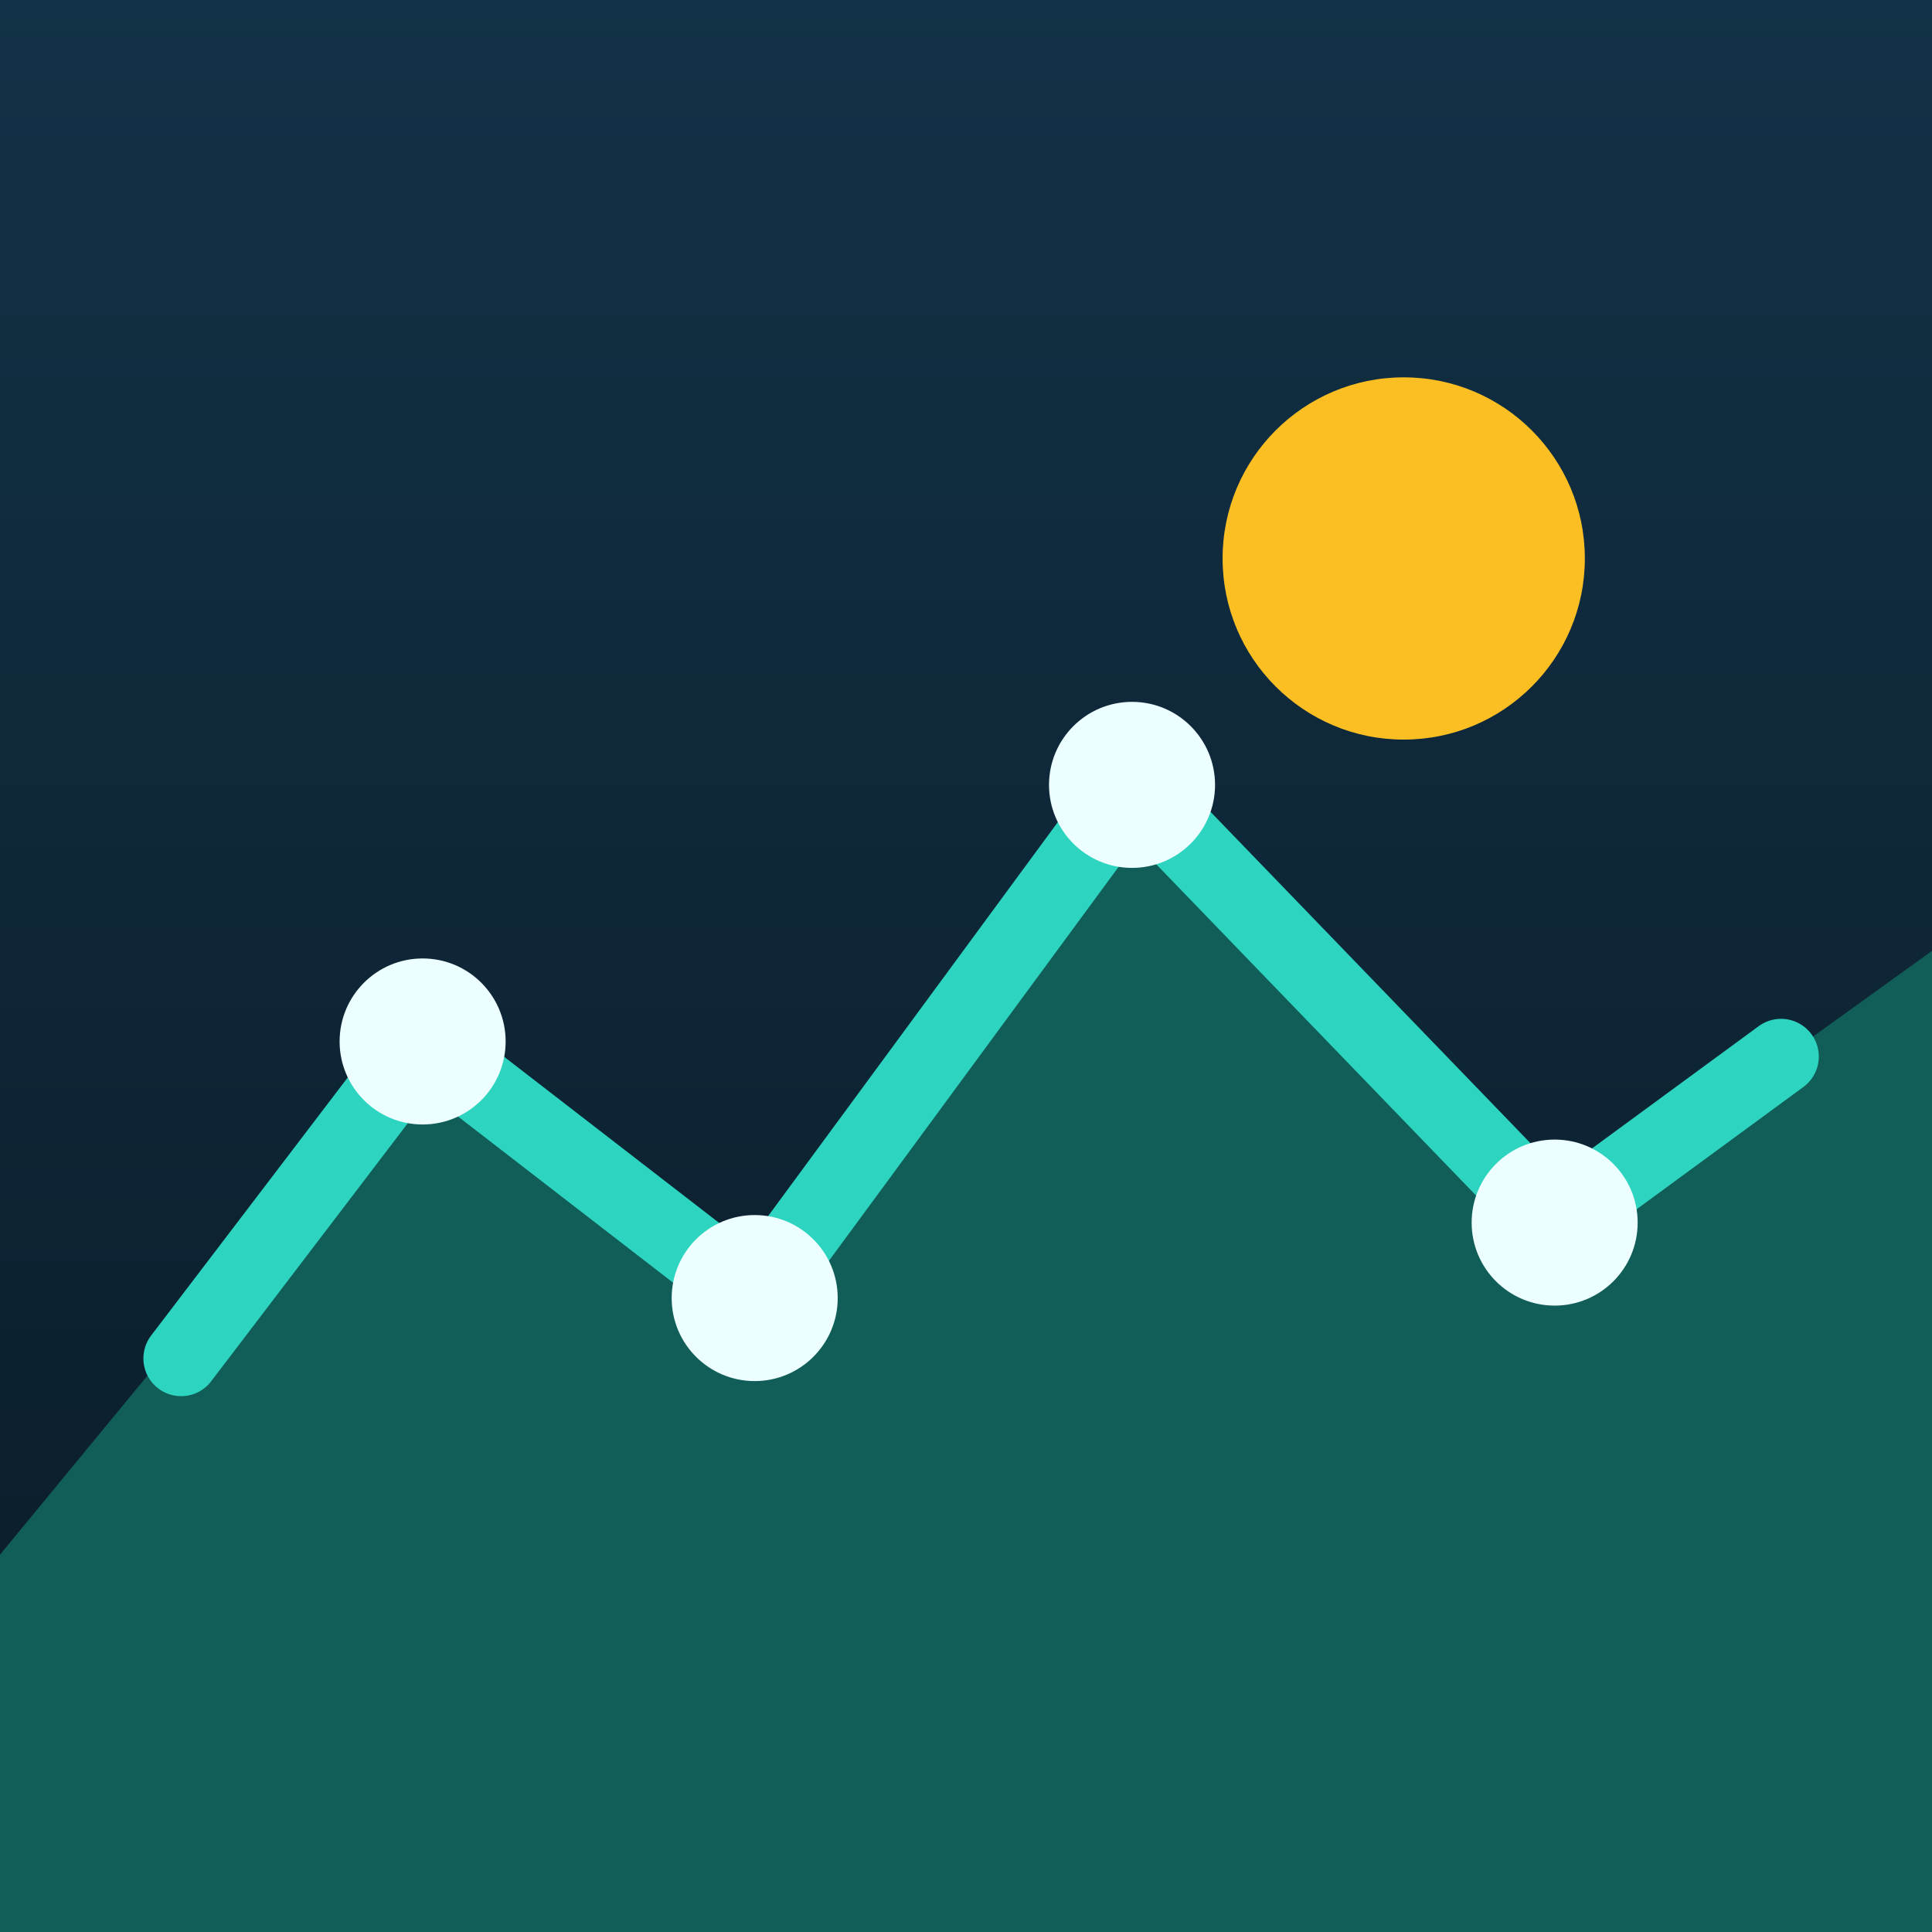
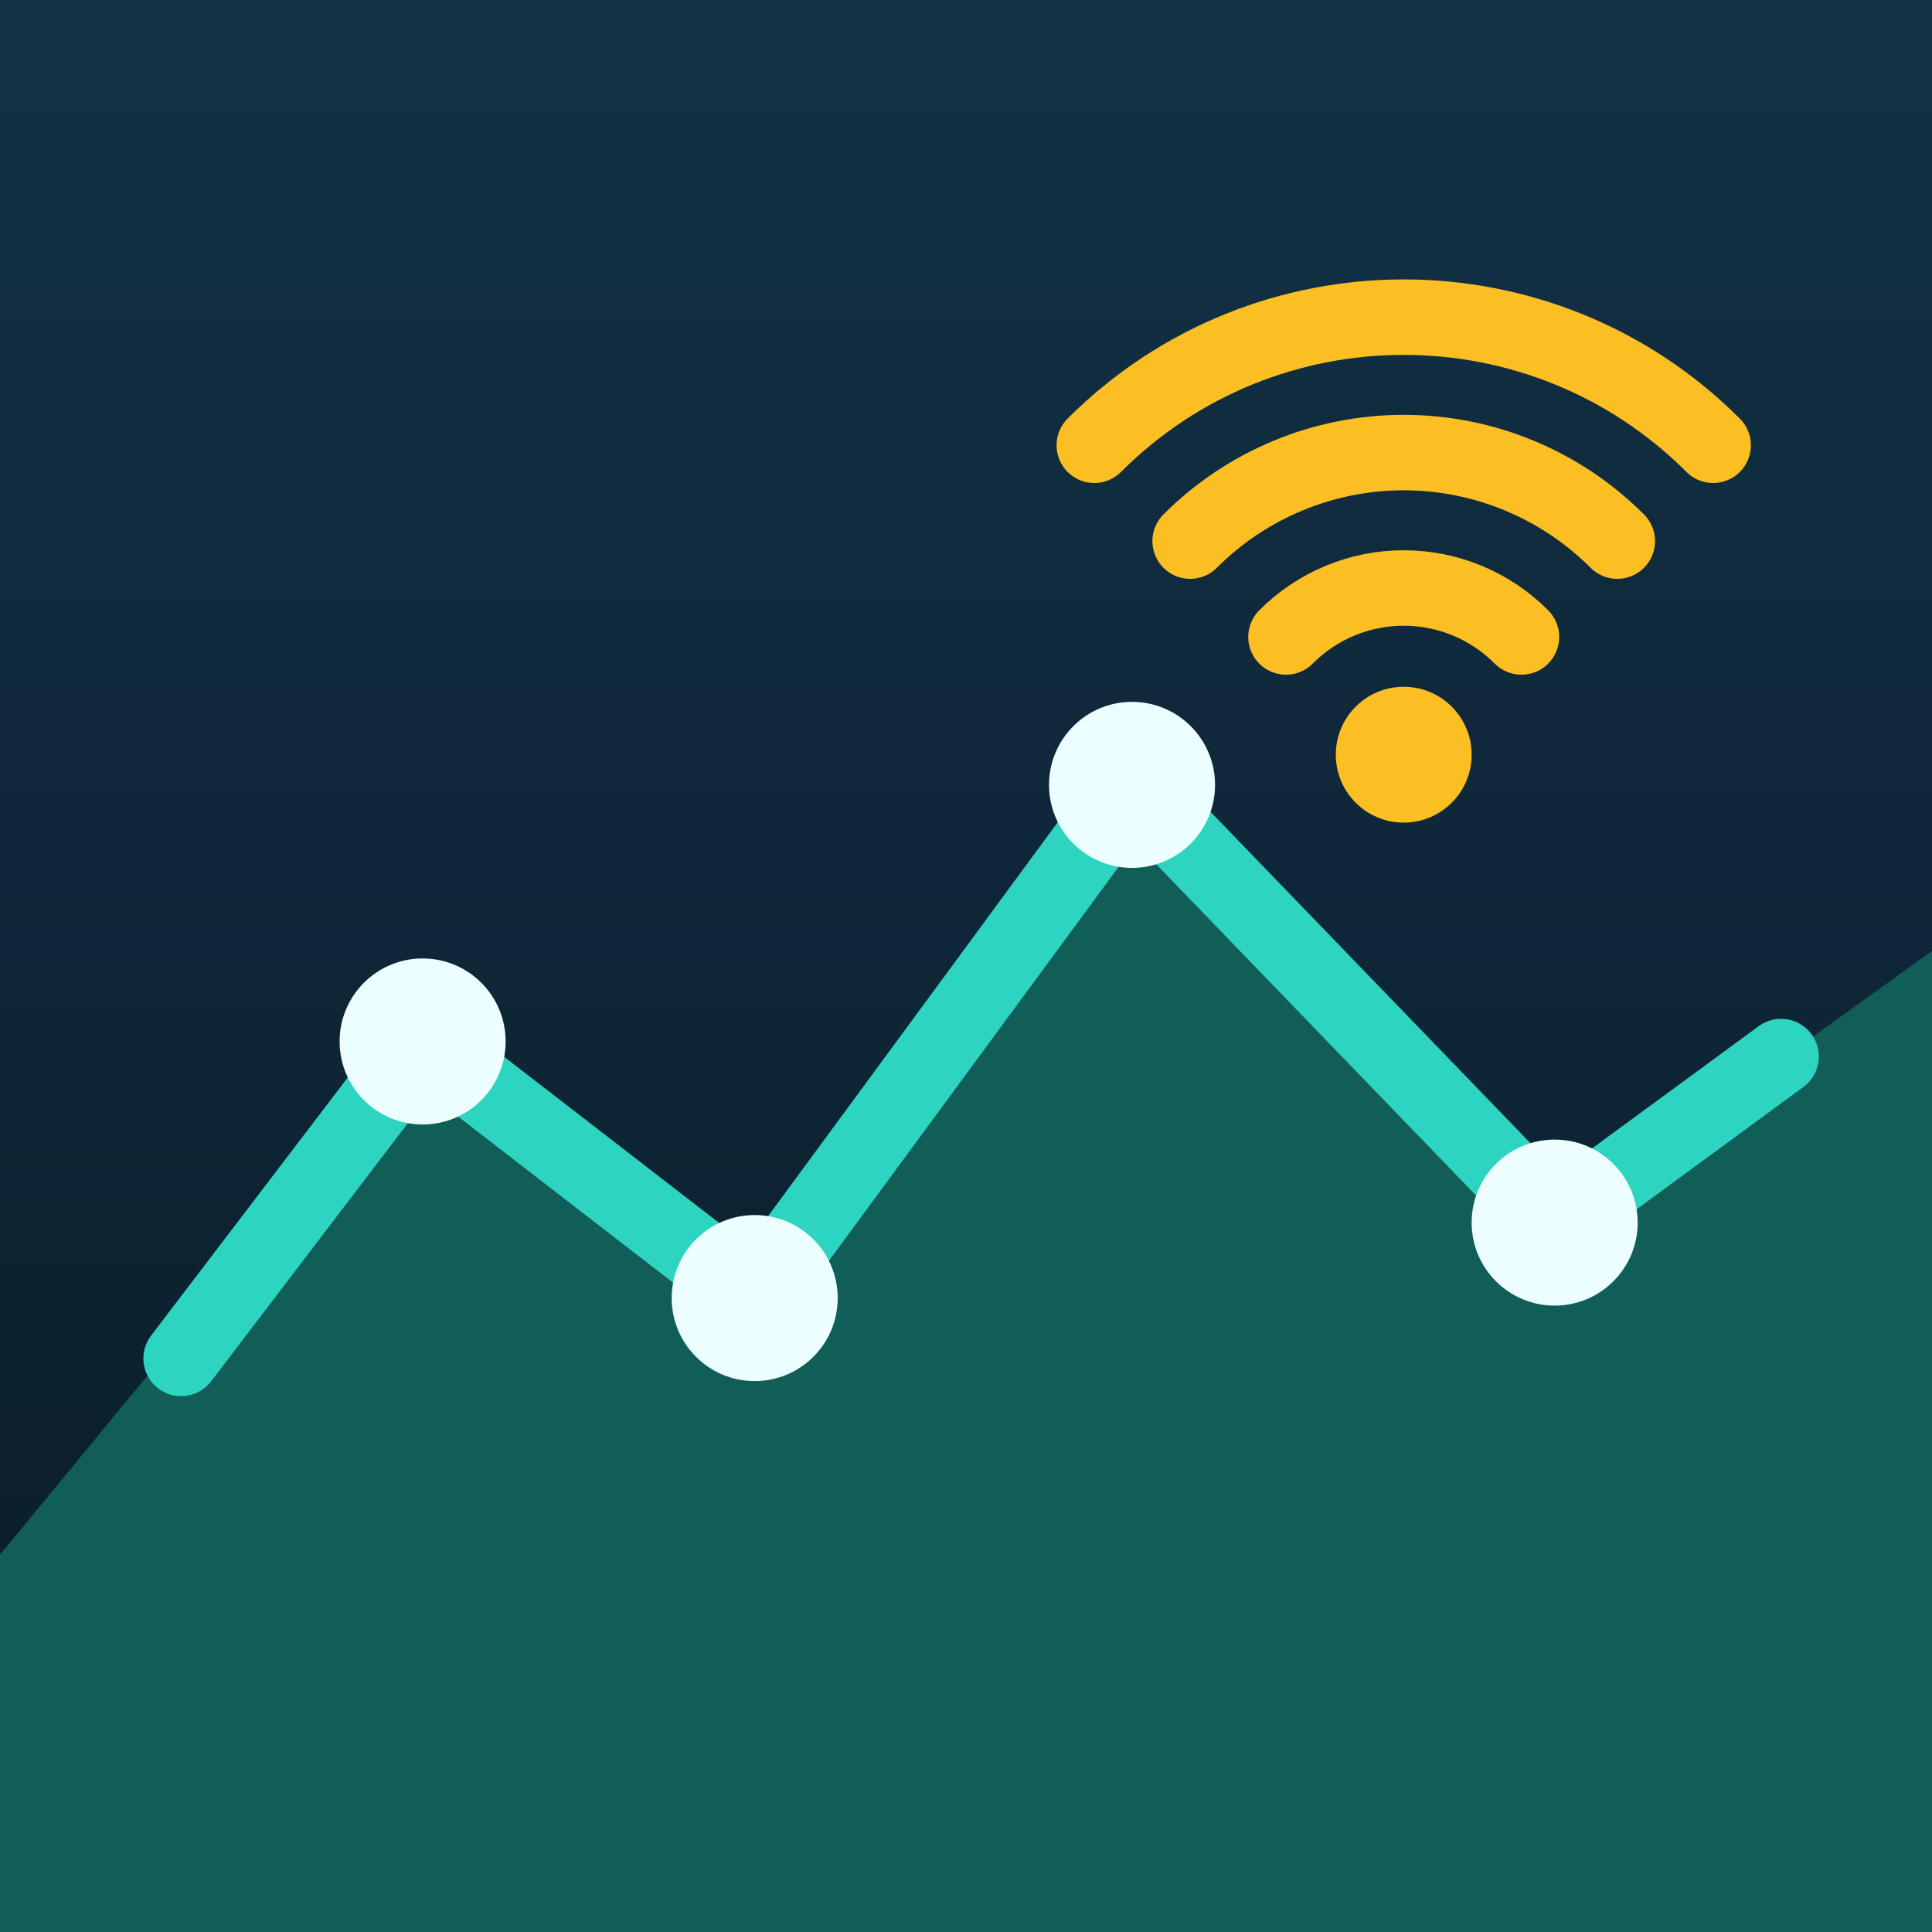
<svg xmlns="http://www.w3.org/2000/svg" viewBox="0 0 256 256">
  <defs>
    <linearGradient id="sky" x1="0" y1="0" x2="0" y2="1">
      <stop offset="0" stop-color="#123247" />
      <stop offset="1" stop-color="#0a1a26" />
    </linearGradient>
  </defs>
  <rect width="256" height="256" fill="url(#sky)" />
-   <circle cx="186" cy="74" r="24" fill="#fbbf24" />
+   <g fill="none" stroke="#fbbf24" stroke-width="10" stroke-linecap="round">
+     <path d="M170.4 84.4 A22 22 0 0 1 201.6 84.4" />
+     <path d="M157.7 71.7 A40 40 0 0 1 214.3 71.7" />
+     <path d="M145 59 A58 58 0 0 1 227 59" />
+   </g>
+   <circle cx="186" cy="100" r="9" fill="#fbbf24" />
  <path d="M0 206 L56 138 L100 172 L150 104 L206 162 L256 126 V256 H0Z" fill="#115e59" />
  <polyline points="24,180 56,138 100,172 150,104 206,162 236,140" fill="none" stroke="#2dd4bf" stroke-width="10" stroke-linejoin="round" stroke-linecap="round" />
  <g fill="#ecfeff">
    <circle cx="56" cy="138" r="11" />
    <circle cx="100" cy="172" r="11" />
    <circle cx="150" cy="104" r="11" />
    <circle cx="206" cy="162" r="11" />
  </g>
</svg>
